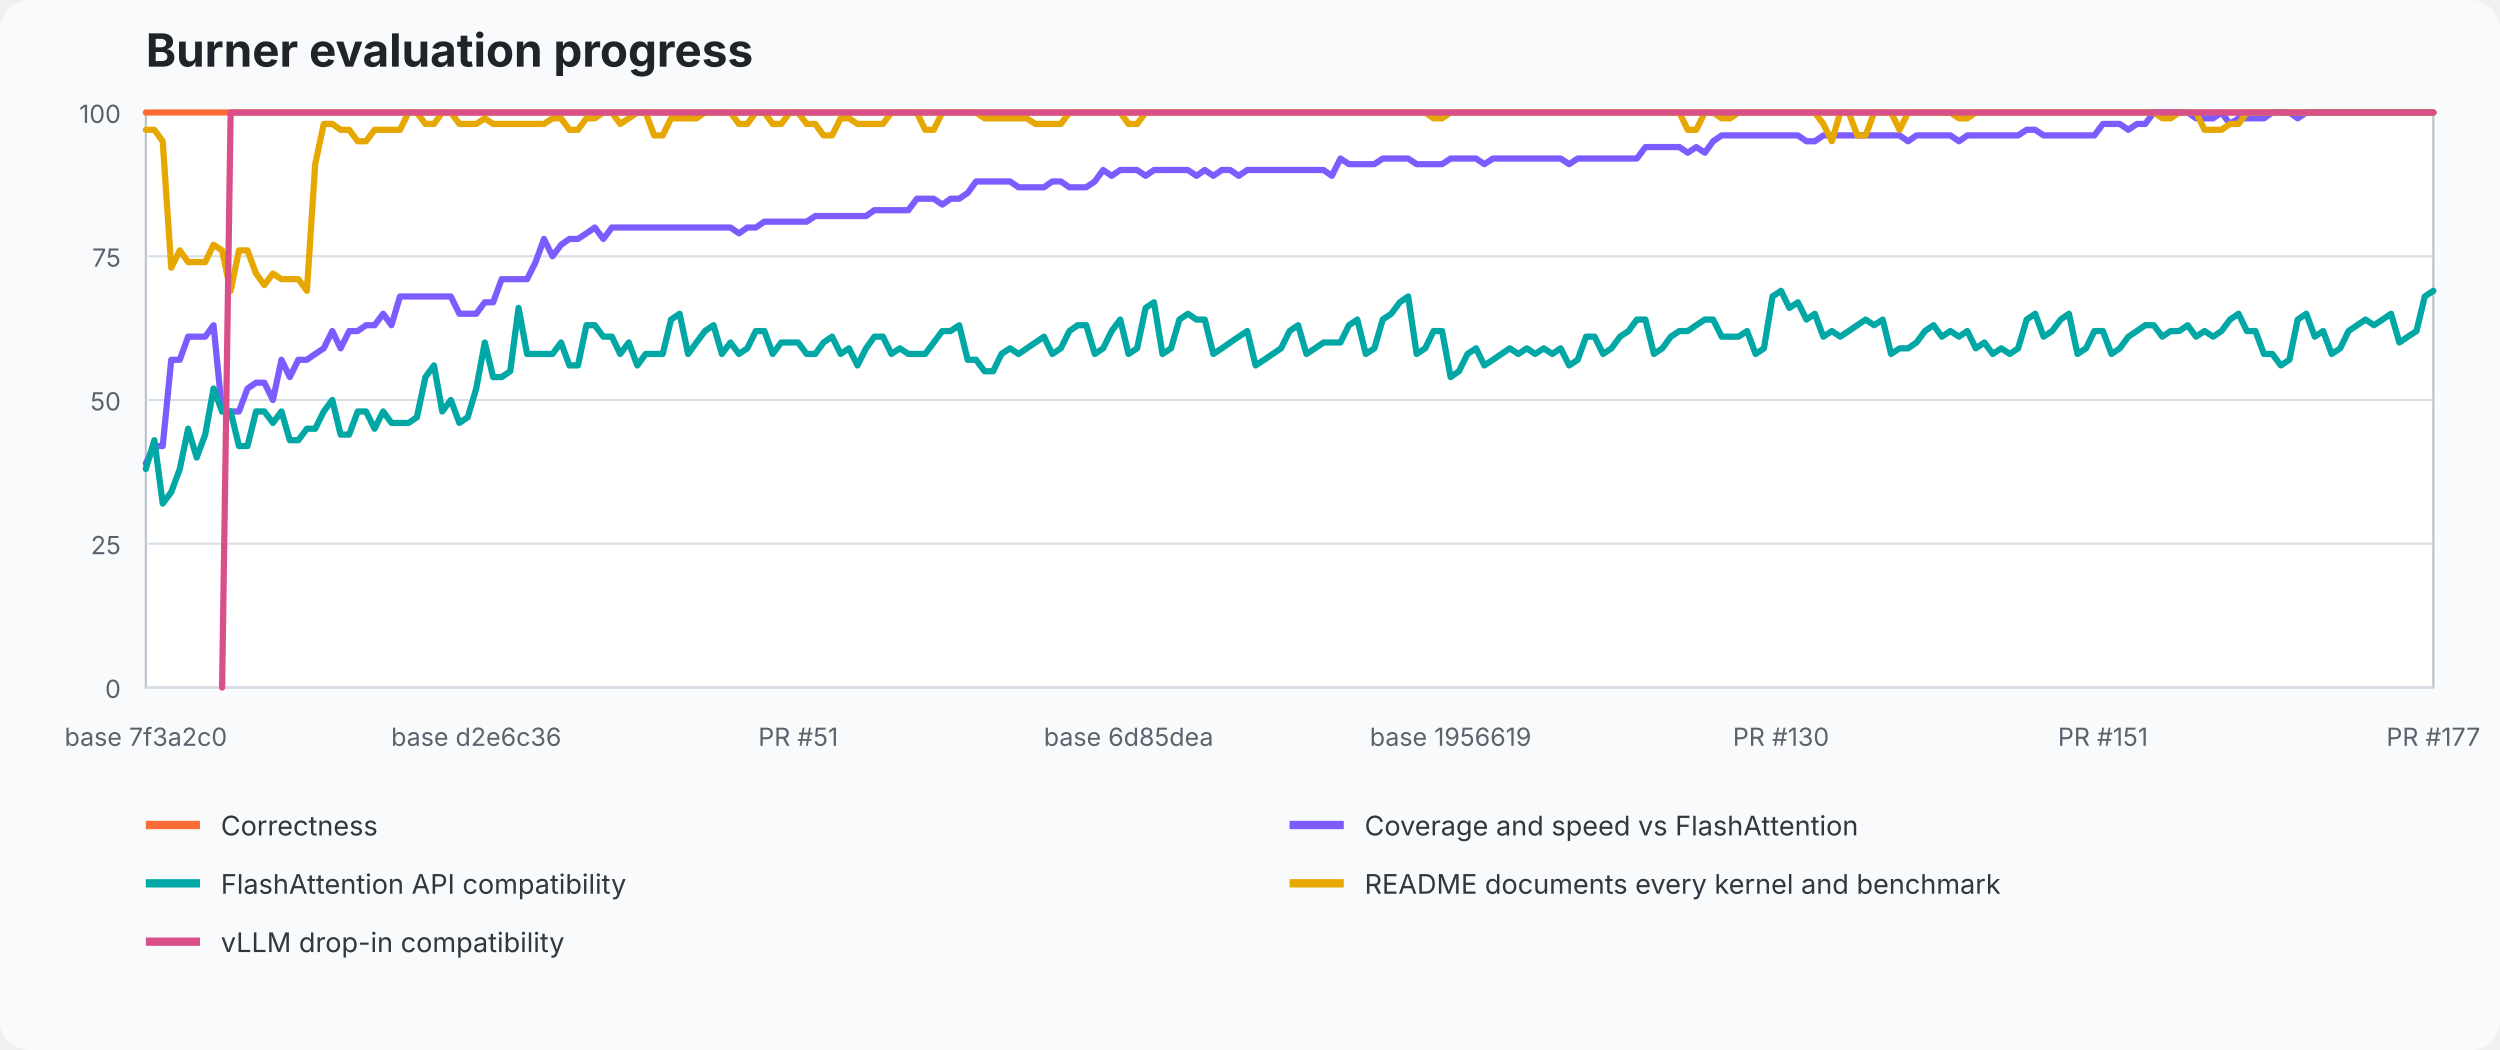
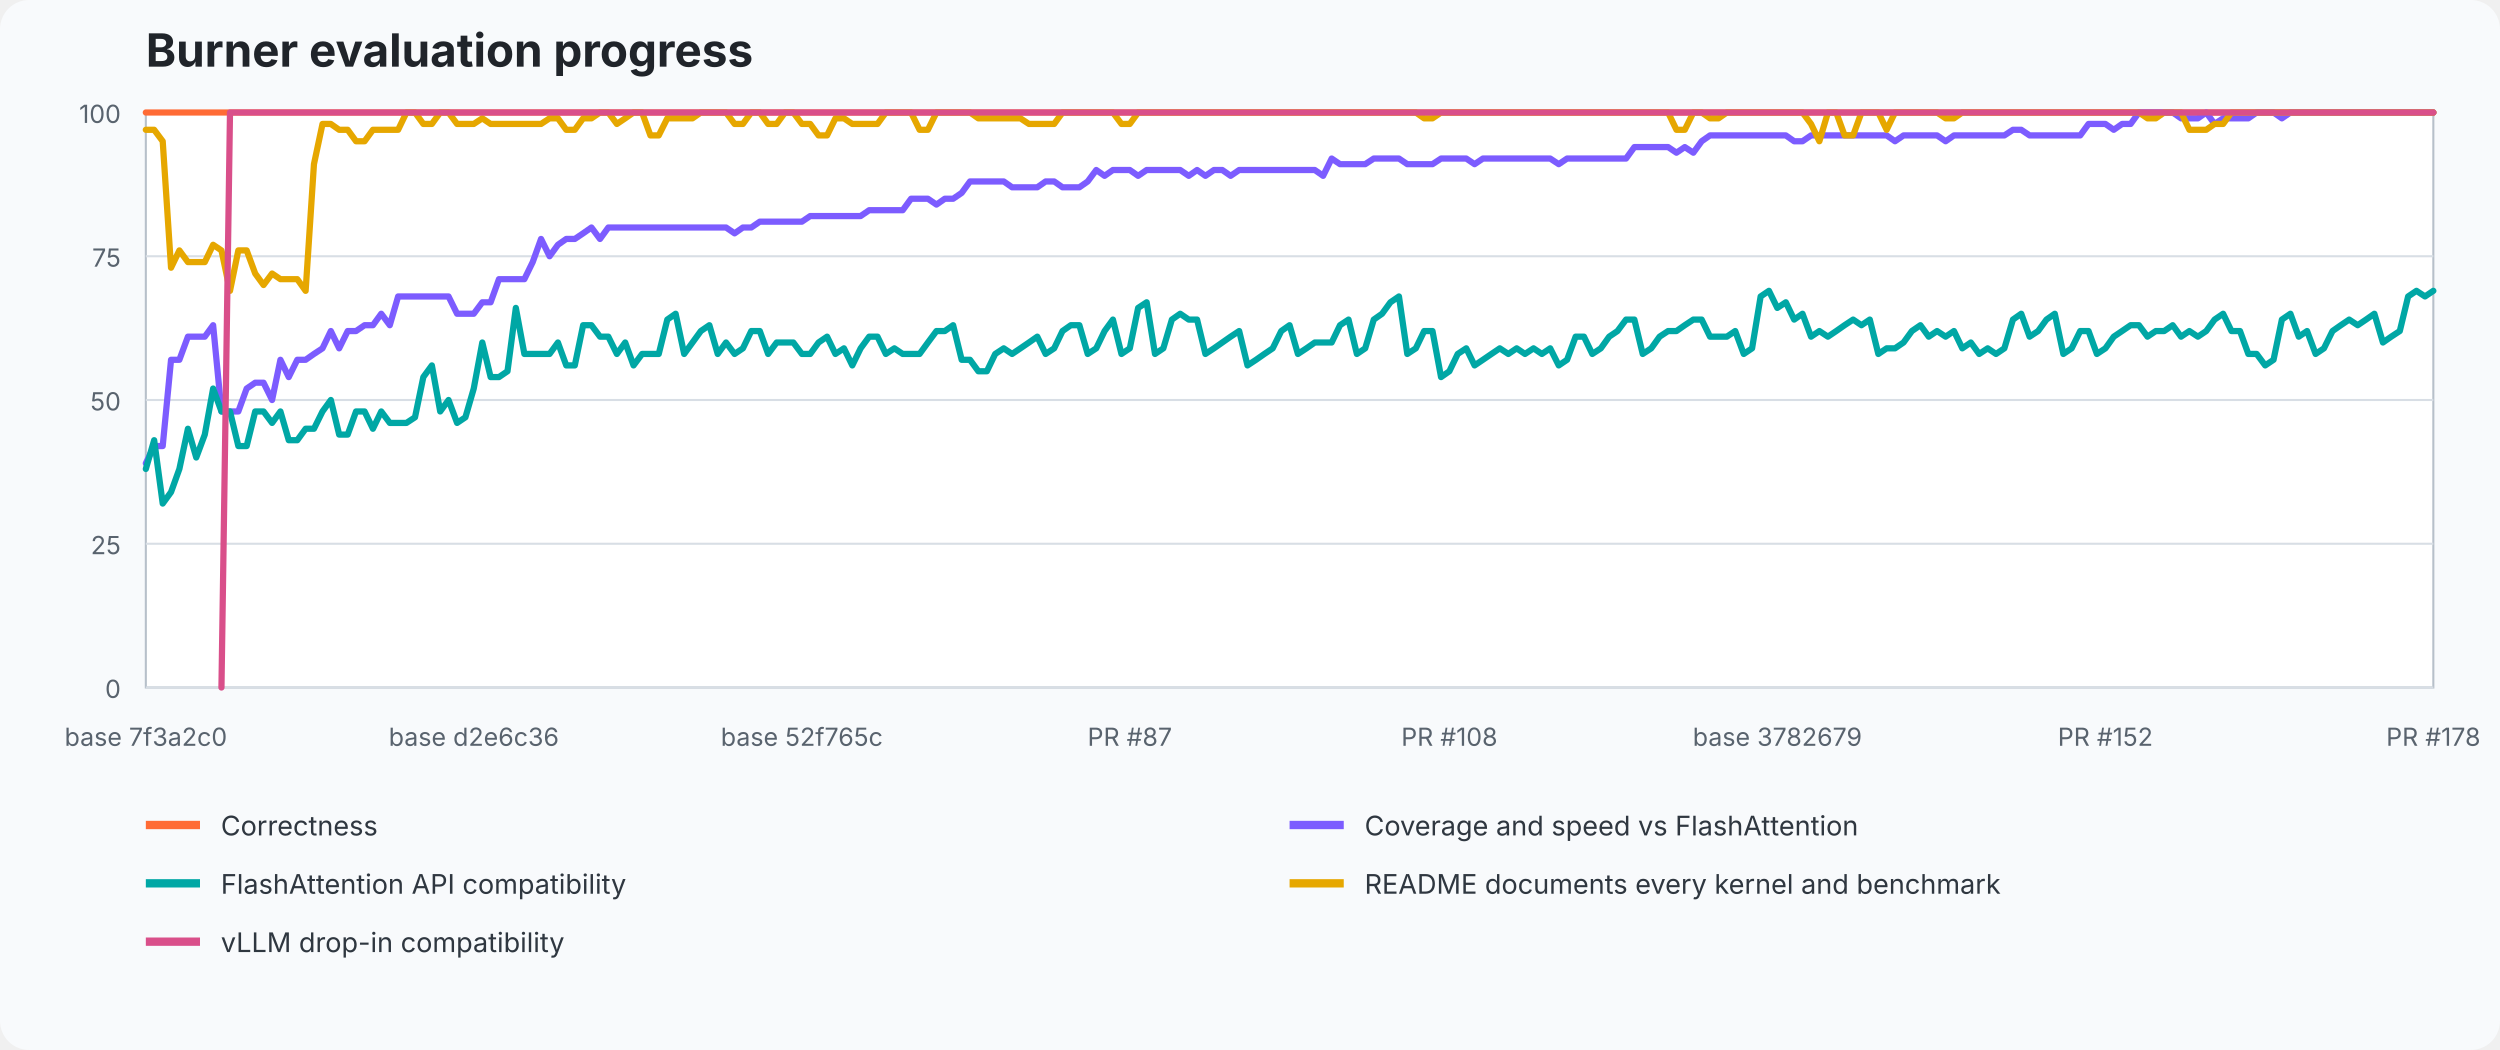
<svg xmlns="http://www.w3.org/2000/svg" width="1200" height="504" viewBox="0 0 1200 504" role="img" aria-labelledby="title desc">
  <style>text{font-family:ui-sans-serif,system-ui,-apple-system,BlinkMacSystemFont,"Segoe UI",sans-serif}.title{font-size:22px;font-weight:700;fill:#20242a}.axis{font-size:12px;fill:#59636e}.legend{font-size:13px;fill:#2f3740}.grid{stroke:#d8dee5;stroke-width:1}.plot{fill:#fff;stroke:#b7c0ca}</style>
  <rect width="100%" height="100%" fill="#f8fafc" rx="14" />
  <text x="70" y="32" class="title">Burner evaluation progress</text>
  <rect x="70" y="54" width="1098" height="276" class="plot" />
  <line x1="70" y1="330" x2="1168" y2="330" class="grid" />
  <text x="58" y="335" text-anchor="end" class="axis">0</text>
  <line x1="70" y1="261" x2="1168" y2="261" class="grid" />
  <text x="58" y="266" text-anchor="end" class="axis">25</text>
  <line x1="70" y1="192" x2="1168" y2="192" class="grid" />
  <text x="58" y="197" text-anchor="end" class="axis">50</text>
  <line x1="70" y1="123" x2="1168" y2="123" class="grid" />
  <text x="58" y="128" text-anchor="end" class="axis">75</text>
  <line x1="70" y1="54" x2="1168" y2="54" class="grid" />
  <text x="58" y="59" text-anchor="end" class="axis">100</text>
-   <polyline points="70.0,54.0 74.1,54.0 78.1,54.0 82.2,54.0 86.3,54.0 90.3,54.0 94.4,54.0 98.5,54.0 102.5,54.0 106.6,54.0 110.7,54.0 114.7,54.0 118.8,54.0 122.9,54.0 126.9,54.0 131.0,54.0 135.1,54.0 139.1,54.0 143.2,54.0 147.3,54.0 151.3,54.0 155.4,54.0 159.5,54.0 163.5,54.0 167.6,54.0 171.7,54.0 175.7,54.0 179.8,54.0 183.9,54.0 187.9,54.0 192.0,54.0 196.1,54.0 200.1,54.0 204.2,54.0 208.3,54.0 212.3,54.0 216.4,54.0 220.5,54.0 224.5,54.0 228.6,54.0 232.7,54.0 236.7,54.0 240.8,54.0 244.9,54.0 248.9,54.0 253.0,54.0 257.1,54.0 261.1,54.0 265.2,54.0 269.3,54.0 273.3,54.0 277.4,54.0 281.5,54.0 285.5,54.0 289.6,54.0 293.7,54.0 297.7,54.0 301.8,54.0 305.9,54.0 309.9,54.0 314.0,54.0 318.1,54.0 322.1,54.0 326.2,54.0 330.3,54.0 334.3,54.0 338.4,54.0 342.5,54.0 346.5,54.0 350.6,54.0 354.7,54.0 358.7,54.0 362.8,54.0 366.9,54.0 370.9,54.0 375.0,54.0 379.1,54.0 383.1,54.0 387.2,54.0 391.3,54.0 395.3,54.0 399.4,54.0 403.5,54.0 407.5,54.0 411.6,54.0 415.7,54.0 419.7,54.0 423.8,54.0 427.9,54.0 431.9,54.0 436.0,54.0 440.1,54.0 444.1,54.0 448.2,54.0 452.3,54.0 456.3,54.0 460.4,54.0 464.5,54.0 468.5,54.0 472.6,54.0 476.7,54.0 480.7,54.0 484.8,54.0 488.9,54.0 492.9,54.0 497.0,54.0 501.1,54.0 505.1,54.0 509.2,54.0 513.3,54.0 517.3,54.0 521.4,54.0 525.5,54.0 529.5,54.0 533.6,54.0 537.7,54.0 541.7,54.0 545.8,54.0 549.9,54.0 553.9,54.0 558.0,54.0 562.1,54.0 566.1,54.0 570.2,54.0 574.3,54.0 578.3,54.0 582.4,54.0 586.5,54.0 590.5,54.0 594.6,54.0 598.7,54.0 602.7,54.0 606.8,54.0 610.9,54.0 614.9,54.0 619.0,54.0 623.1,54.0 627.1,54.0 631.2,54.0 635.3,54.0 639.3,54.0 643.4,54.0 647.5,54.0 651.5,54.0 655.6,54.0 659.7,54.0 663.7,54.0 667.8,54.0 671.9,54.0 675.9,54.0 680.0,54.0 684.1,54.0 688.1,54.0 692.2,54.0 696.3,54.0 700.3,54.0 704.4,54.0 708.5,54.0 712.5,54.0 716.6,54.0 720.7,54.0 724.7,54.0 728.8,54.0 732.9,54.0 736.9,54.0 741.0,54.0 745.1,54.0 749.1,54.0 753.2,54.0 757.3,54.0 761.3,54.0 765.4,54.0 769.5,54.0 773.5,54.0 777.6,54.0 781.7,54.0 785.7,54.0 789.8,54.0 793.9,54.0 797.9,54.0 802.0,54.0 806.1,54.0 810.1,54.0 814.2,54.0 818.3,54.0 822.3,54.0 826.4,54.0 830.5,54.0 834.5,54.0 838.6,54.0 842.7,54.0 846.7,54.0 850.8,54.0 854.9,54.0 858.9,54.0 863.0,54.0 867.1,54.0 871.1,54.0 875.2,54.0 879.3,54.0 883.3,54.0 887.4,54.0 891.5,54.0 895.5,54.0 899.6,54.0 903.7,54.0 907.7,54.0 911.8,54.0 915.9,54.0 919.9,54.0 924.0,54.0 928.1,54.0 932.1,54.0 936.2,54.0 940.3,54.0 944.3,54.0 948.4,54.0 952.5,54.0 956.5,54.0 960.6,54.0 964.7,54.0 968.7,54.0 972.8,54.0 976.9,54.0 980.9,54.0 985.0,54.0 989.1,54.0 993.1,54.0 997.2,54.0 1001.3,54.0 1005.3,54.0 1009.4,54.0 1013.5,54.0 1017.5,54.0 1021.6,54.0 1025.7,54.0 1029.7,54.0 1033.8,54.0 1037.9,54.0 1041.9,54.0 1046.0,54.0 1050.1,54.0 1054.1,54.0 1058.2,54.0 1062.3,54.0 1066.3,54.0 1070.4,54.0 1074.5,54.0 1078.5,54.0 1082.6,54.0 1086.7,54.0 1090.7,54.0 1094.8,54.0 1098.9,54.0 1102.9,54.0 1107.0,54.0 1111.1,54.0 1115.1,54.0 1119.2,54.0 1123.3,54.0 1127.3,54.0 1131.4,54.0 1135.5,54.0 1139.5,54.0 1143.6,54.0 1147.7,54.0 1151.7,54.0 1155.8,54.0 1159.9,54.0 1163.9,54.0 1168.0,54.0" fill="none" stroke="#ff6b35" stroke-width="3" stroke-linejoin="round" stroke-linecap="round" />
-   <polyline points="70.0,222.4 74.1,214.1 78.1,214.1 82.2,172.7 86.3,172.7 90.3,161.6 94.4,161.6 98.5,161.6 102.5,156.1 106.6,197.5 110.7,197.5 114.7,197.5 118.8,186.5 122.9,183.7 126.9,183.7 131.0,192.0 135.1,172.7 139.1,181.0 143.2,172.7 147.3,172.7 151.3,169.9 155.4,167.2 159.5,158.9 163.5,167.2 167.6,158.9 171.7,158.9 175.7,156.1 179.8,156.1 183.9,150.6 187.9,156.1 192.0,142.3 196.1,142.3 200.1,142.3 204.2,142.3 208.3,142.3 212.3,142.3 216.4,142.3 220.5,150.6 224.5,150.6 228.6,150.6 232.7,145.1 236.7,145.1 240.8,134.0 244.9,134.0 248.9,134.0 253.0,134.0 257.1,125.8 261.1,114.7 265.2,123.0 269.3,117.5 273.3,114.7 277.4,114.7 281.5,112.0 285.5,109.2 289.6,114.7 293.7,109.2 297.7,109.2 301.8,109.2 305.9,109.2 309.9,109.2 314.0,109.2 318.1,109.2 322.1,109.2 326.2,109.2 330.3,109.2 334.3,109.2 338.4,109.2 342.5,109.2 346.5,109.2 350.6,109.2 354.7,112.0 358.7,109.2 362.8,109.2 366.9,106.4 370.9,106.4 375.0,106.4 379.1,106.4 383.1,106.4 387.2,106.4 391.3,103.7 395.3,103.7 399.4,103.7 403.5,103.7 407.5,103.7 411.6,103.7 415.7,103.7 419.7,100.9 423.8,100.9 427.9,100.9 431.9,100.9 436.0,100.9 440.1,95.4 444.1,95.4 448.2,95.4 452.3,98.2 456.3,95.4 460.4,95.4 464.5,92.6 468.5,87.1 472.6,87.1 476.7,87.1 480.7,87.1 484.8,87.1 488.9,89.9 492.9,89.9 497.0,89.9 501.1,89.9 505.1,87.1 509.2,87.1 513.3,89.9 517.3,89.9 521.4,89.9 525.5,87.1 529.5,81.6 533.6,84.4 537.7,81.6 541.7,81.6 545.8,81.6 549.9,84.4 553.9,81.6 558.0,81.6 562.1,81.6 566.1,81.6 570.2,81.6 574.3,84.4 578.3,81.6 582.4,84.4 586.5,81.6 590.5,81.6 594.6,84.4 598.7,81.6 602.7,81.6 606.8,81.6 610.9,81.6 614.9,81.6 619.0,81.6 623.1,81.6 627.1,81.6 631.2,81.6 635.3,81.6 639.3,84.4 643.4,76.1 647.5,78.8 651.5,78.8 655.6,78.8 659.7,78.8 663.7,76.1 667.8,76.1 671.9,76.1 675.9,76.1 680.0,78.8 684.1,78.8 688.1,78.8 692.2,78.8 696.3,76.1 700.3,76.1 704.4,76.1 708.5,76.1 712.5,78.8 716.6,76.1 720.7,76.1 724.7,76.1 728.8,76.1 732.9,76.1 736.9,76.1 741.0,76.1 745.1,76.1 749.1,76.1 753.2,78.8 757.3,76.1 761.3,76.1 765.4,76.1 769.5,76.1 773.5,76.1 777.6,76.1 781.7,76.1 785.7,76.1 789.8,70.6 793.9,70.6 797.9,70.6 802.0,70.6 806.1,70.6 810.1,73.3 814.2,70.6 818.3,73.3 822.3,67.8 826.4,65.0 830.5,65.0 834.5,65.0 838.6,65.0 842.7,65.0 846.7,65.0 850.8,65.0 854.9,65.0 858.9,65.0 863.0,65.0 867.1,67.8 871.1,67.8 875.2,65.0 879.3,65.0 883.3,65.0 887.4,65.0 891.5,65.0 895.5,65.0 899.6,65.0 903.7,65.0 907.7,65.0 911.8,65.0 915.9,67.8 919.9,65.0 924.0,65.0 928.1,65.0 932.1,65.0 936.2,65.0 940.3,67.8 944.3,65.0 948.4,65.0 952.5,65.0 956.5,65.0 960.6,65.0 964.7,65.0 968.7,65.0 972.8,62.3 976.9,62.3 980.9,65.0 985.0,65.0 989.1,65.0 993.1,65.0 997.2,65.0 1001.3,65.0 1005.3,65.0 1009.4,59.5 1013.5,59.5 1017.5,59.5 1021.6,62.3 1025.7,59.5 1029.7,59.5 1033.8,54.0 1037.9,54.0 1041.9,54.0 1046.0,54.0 1050.1,54.0 1054.1,56.8 1058.2,56.8 1062.3,56.8 1066.3,54.0 1070.4,59.5 1074.5,56.8 1078.5,56.8 1082.6,56.8 1086.7,56.8 1090.7,54.0 1094.8,54.0 1098.9,54.0 1102.9,56.8 1107.0,54.0 1111.1,54.0 1115.1,54.0 1119.2,54.0 1123.3,54.0 1127.3,54.0 1131.4,54.0 1135.5,54.0 1139.5,54.0 1143.6,54.0 1147.7,54.0 1151.7,54.0 1155.8,54.0 1159.9,54.0 1163.9,54.0 1168.0,54.0" fill="none" stroke="#7c5cff" stroke-width="3" stroke-linejoin="round" stroke-linecap="round" />
-   <polyline points="70.0,225.1 74.1,211.3 78.1,241.7 82.2,236.2 86.3,225.1 90.3,205.8 94.4,219.6 98.5,208.6 102.5,186.5 106.6,197.5 110.7,197.5 114.7,214.1 118.8,214.1 122.9,197.5 126.9,197.5 131.0,203.0 135.1,197.5 139.1,211.3 143.2,211.3 147.3,205.8 151.3,205.8 155.4,197.5 159.5,192.0 163.5,208.6 167.6,208.6 171.7,197.5 175.7,197.5 179.8,205.8 183.9,197.5 187.9,203.0 192.0,203.0 196.1,203.0 200.1,200.3 204.2,181.0 208.3,175.4 212.3,197.5 216.4,192.0 220.5,203.0 224.5,200.3 228.6,186.5 232.7,164.4 236.7,181.0 240.8,181.0 244.9,178.2 248.9,147.8 253.0,169.9 257.1,169.9 261.1,169.9 265.2,169.9 269.3,164.4 273.3,175.4 277.4,175.4 281.5,156.1 285.5,156.1 289.6,161.6 293.7,161.6 297.7,169.9 301.8,164.4 305.9,175.4 309.9,169.9 314.0,169.9 318.1,169.9 322.1,153.4 326.2,150.6 330.3,169.9 334.3,164.4 338.4,158.9 342.5,156.1 346.5,169.9 350.6,164.4 354.7,169.9 358.7,167.2 362.8,158.9 366.9,158.9 370.9,169.9 375.0,164.4 379.1,164.4 383.1,164.4 387.2,169.9 391.3,169.9 395.3,164.4 399.4,161.6 403.5,169.9 407.5,167.2 411.6,175.4 415.7,167.2 419.7,161.6 423.8,161.6 427.9,169.9 431.9,167.2 436.0,169.9 440.1,169.9 444.1,169.9 448.2,164.4 452.3,158.9 456.3,158.9 460.4,156.1 464.5,172.7 468.5,172.7 472.6,178.2 476.7,178.2 480.7,169.9 484.8,167.2 488.9,169.9 492.9,167.2 497.0,164.4 501.1,161.6 505.1,169.9 509.2,167.2 513.3,158.9 517.3,156.1 521.4,156.1 525.5,169.9 529.5,167.2 533.6,158.9 537.7,153.4 541.7,169.9 545.8,167.2 549.9,147.8 553.9,145.1 558.0,169.9 562.1,167.2 566.1,153.4 570.2,150.6 574.3,153.4 578.3,153.4 582.4,169.9 586.5,167.2 590.5,164.4 594.6,161.6 598.7,158.9 602.7,175.4 606.8,172.7 610.9,169.9 614.9,167.2 619.0,158.9 623.1,156.1 627.1,169.9 631.2,167.2 635.3,164.4 639.3,164.4 643.4,164.4 647.5,156.1 651.5,153.4 655.6,169.9 659.7,167.2 663.7,153.4 667.8,150.6 671.9,145.1 675.9,142.3 680.0,169.9 684.1,167.2 688.1,158.9 692.2,158.9 696.3,181.0 700.3,178.2 704.4,169.9 708.5,167.2 712.5,175.4 716.6,172.7 720.7,169.9 724.7,167.2 728.8,169.9 732.9,167.2 736.9,169.9 741.0,167.2 745.1,169.9 749.1,167.2 753.2,175.4 757.3,172.7 761.3,161.6 765.4,161.6 769.5,169.9 773.5,167.2 777.6,161.6 781.7,158.9 785.7,153.4 789.8,153.4 793.9,169.9 797.9,167.2 802.0,161.6 806.1,158.9 810.1,158.9 814.2,156.1 818.3,153.4 822.3,153.4 826.4,161.6 830.5,161.6 834.5,161.6 838.6,158.9 842.7,169.9 846.7,167.2 850.8,142.3 854.9,139.6 858.9,147.8 863.0,145.1 867.1,153.4 871.1,150.6 875.2,161.6 879.3,158.9 883.3,161.6 887.4,158.9 891.5,156.1 895.5,153.4 899.6,156.1 903.7,153.4 907.7,169.9 911.8,167.2 915.9,167.2 919.9,164.4 924.0,158.9 928.1,156.1 932.1,161.6 936.2,158.9 940.3,161.6 944.3,158.9 948.4,167.2 952.5,164.4 956.5,169.9 960.6,167.2 964.7,169.9 968.7,167.2 972.8,153.4 976.9,150.6 980.9,161.6 985.0,158.9 989.1,153.4 993.1,150.6 997.2,169.9 1001.3,167.2 1005.3,158.9 1009.4,158.9 1013.5,169.9 1017.5,167.2 1021.6,161.6 1025.7,158.9 1029.7,156.1 1033.8,156.1 1037.9,161.6 1041.9,158.9 1046.0,158.9 1050.1,156.1 1054.1,161.6 1058.2,158.9 1062.3,161.6 1066.3,158.9 1070.4,153.4 1074.5,150.6 1078.5,158.9 1082.6,158.9 1086.7,169.9 1090.7,169.9 1094.8,175.4 1098.9,172.7 1102.9,153.4 1107.0,150.6 1111.1,161.6 1115.1,158.9 1119.2,169.9 1123.3,167.2 1127.3,158.9 1131.4,156.1 1135.5,153.4 1139.5,156.1 1143.6,153.4 1147.7,150.6 1151.7,164.4 1155.8,161.6 1159.9,158.9 1163.9,142.3 1168.0,139.6" fill="none" stroke="#00a7a5" stroke-width="3" stroke-linejoin="round" stroke-linecap="round" />
-   <polyline points="70.0,62.3 74.1,62.3 78.1,67.8 82.2,128.5 86.3,120.2 90.3,125.8 94.4,125.8 98.5,125.8 102.5,117.5 106.6,120.2 110.7,139.6 114.7,120.2 118.8,120.2 122.9,131.3 126.9,136.8 131.0,131.3 135.1,134.0 139.1,134.0 143.2,134.0 147.3,139.6 151.3,78.8 155.4,59.5 159.5,59.5 163.5,62.3 167.6,62.3 171.7,67.8 175.7,67.8 179.8,62.3 183.9,62.3 187.9,62.3 192.0,62.3 196.1,54.0 200.1,54.0 204.2,59.5 208.3,59.5 212.3,54.0 216.4,54.0 220.5,59.5 224.5,59.5 228.6,59.5 232.7,56.8 236.7,59.5 240.8,59.5 244.9,59.5 248.9,59.5 253.0,59.5 257.1,59.5 261.1,59.5 265.2,56.8 269.3,56.8 273.3,62.3 277.4,62.3 281.5,56.8 285.5,56.8 289.6,54.0 293.7,54.0 297.7,59.5 301.8,56.8 305.9,54.0 309.9,54.0 314.0,65.0 318.1,65.0 322.1,56.8 326.2,56.8 330.3,56.8 334.3,56.8 338.4,54.0 342.5,54.0 346.5,54.0 350.6,54.0 354.7,59.5 358.7,59.5 362.8,54.0 366.9,54.0 370.9,59.5 375.0,59.5 379.1,54.0 383.1,54.0 387.2,59.5 391.3,59.5 395.3,65.0 399.4,65.0 403.5,56.8 407.5,56.8 411.6,59.5 415.7,59.5 419.7,59.5 423.8,59.5 427.9,54.0 431.9,54.0 436.0,54.0 440.1,54.0 444.1,62.3 448.2,62.3 452.3,54.0 456.3,54.0 460.4,54.0 464.5,54.0 468.5,54.0 472.6,56.8 476.7,56.8 480.7,56.8 484.8,56.8 488.9,56.8 492.9,56.8 497.0,59.5 501.1,59.5 505.1,59.5 509.2,59.5 513.3,54.0 517.3,54.0 521.4,54.0 525.5,54.0 529.5,54.0 533.6,54.0 537.7,54.0 541.7,59.5 545.8,59.5 549.9,54.0 553.9,54.0 558.0,54.0 562.1,54.0 566.1,54.0 570.2,54.0 574.3,54.0 578.3,54.0 582.4,54.0 586.5,54.0 590.5,54.0 594.6,54.0 598.7,54.0 602.7,54.0 606.8,54.0 610.9,54.0 614.9,54.0 619.0,54.0 623.1,54.0 627.1,54.0 631.2,54.0 635.3,54.0 639.3,54.0 643.4,54.0 647.5,54.0 651.5,54.0 655.6,54.0 659.7,54.0 663.7,54.0 667.8,54.0 671.9,54.0 675.9,54.0 680.0,54.0 684.1,54.0 688.1,56.8 692.2,56.8 696.3,54.0 700.3,54.0 704.4,54.0 708.5,54.0 712.5,54.0 716.6,54.0 720.7,54.0 724.7,54.0 728.8,54.0 732.9,54.0 736.9,54.0 741.0,54.0 745.1,54.0 749.1,54.0 753.2,54.0 757.3,54.0 761.3,54.0 765.4,54.0 769.5,54.0 773.5,54.0 777.6,54.0 781.7,54.0 785.7,54.0 789.8,54.0 793.9,54.0 797.9,54.0 802.0,54.0 806.1,54.0 810.1,62.3 814.2,62.3 818.3,54.0 822.3,54.0 826.4,56.8 830.5,56.8 834.5,54.0 838.6,54.0 842.7,54.0 846.7,54.0 850.8,54.0 854.9,54.0 858.9,54.0 863.0,54.0 867.1,54.0 871.1,54.0 875.2,59.5 879.3,67.8 883.3,54.0 887.4,54.0 891.5,65.0 895.5,65.0 899.6,54.0 903.7,54.0 907.7,54.0 911.8,62.3 915.9,54.0 919.9,54.0 924.0,54.0 928.1,54.0 932.1,54.0 936.2,54.0 940.3,56.8 944.3,56.8 948.4,54.0 952.5,54.0 956.5,54.0 960.6,54.0 964.7,54.0 968.7,54.0 972.8,54.0 976.9,54.0 980.9,54.0 985.0,54.0 989.1,54.0 993.1,54.0 997.2,54.0 1001.3,54.0 1005.3,54.0 1009.4,54.0 1013.5,54.0 1017.5,54.0 1021.6,54.0 1025.7,54.0 1029.7,54.0 1033.8,54.0 1037.9,56.8 1041.9,56.8 1046.0,54.0 1050.1,54.0 1054.1,54.0 1058.2,62.3 1062.3,62.3 1066.3,62.3 1070.4,59.5 1074.5,59.5 1078.5,54.0 1082.6,54.0 1086.7,54.0 1090.7,54.0 1094.8,54.0 1098.9,54.0 1102.9,54.0 1107.0,54.0 1111.1,54.0 1115.1,54.0 1119.2,54.0 1123.3,54.0 1127.3,54.0 1131.4,54.0 1135.5,54.0 1139.5,54.0 1143.6,54.0 1147.7,54.0 1151.7,54.0 1155.8,54.0 1159.9,54.0 1163.9,54.0 1168.0,54.0" fill="none" stroke="#e6a700" stroke-width="3" stroke-linejoin="round" stroke-linecap="round" />
-   <polyline points="106.6,330.0 110.7,54.0 114.7,54.0 118.8,54.0 122.9,54.0 126.9,54.0 131.0,54.0 135.1,54.0 139.1,54.0 143.2,54.0 147.3,54.0 151.3,54.0 155.4,54.0 159.5,54.0 163.5,54.0 167.6,54.0 171.7,54.0 175.7,54.0 179.8,54.0 183.9,54.0 187.9,54.0 192.0,54.0 196.1,54.0 200.1,54.0 204.2,54.0 208.3,54.0 212.3,54.0 216.4,54.0 220.5,54.0 224.5,54.0 228.6,54.0 232.7,54.0 236.7,54.0 240.8,54.0 244.9,54.0 248.9,54.0 253.0,54.0 257.1,54.0 261.1,54.0 265.2,54.0 269.3,54.0 273.3,54.0 277.4,54.0 281.5,54.0 285.5,54.0 289.6,54.0 293.7,54.0 297.7,54.0 301.8,54.0 305.9,54.0 309.9,54.0 314.0,54.0 318.1,54.0 322.1,54.0 326.2,54.0 330.3,54.0 334.3,54.0 338.4,54.0 342.5,54.0 346.5,54.0 350.6,54.0 354.7,54.0 358.7,54.0 362.8,54.0 366.9,54.0 370.9,54.0 375.0,54.0 379.1,54.0 383.1,54.0 387.2,54.0 391.3,54.0 395.3,54.0 399.4,54.0 403.5,54.0 407.5,54.0 411.6,54.0 415.7,54.0 419.7,54.0 423.8,54.0 427.9,54.0 431.9,54.0 436.0,54.0 440.1,54.0 444.1,54.0 448.2,54.0 452.3,54.0 456.3,54.0 460.4,54.0 464.5,54.0 468.5,54.0 472.6,54.0 476.7,54.0 480.7,54.0 484.8,54.0 488.9,54.0 492.9,54.0 497.0,54.0 501.1,54.0 505.1,54.0 509.2,54.0 513.3,54.0 517.3,54.0 521.4,54.0 525.5,54.0 529.5,54.0 533.6,54.0 537.7,54.0 541.7,54.0 545.8,54.0 549.9,54.0 553.9,54.0 558.0,54.0 562.1,54.0 566.1,54.0 570.2,54.0 574.3,54.0 578.3,54.0 582.4,54.0 586.5,54.0 590.5,54.0 594.6,54.0 598.7,54.0 602.7,54.0 606.8,54.0 610.9,54.0 614.9,54.0 619.0,54.0 623.1,54.0 627.1,54.0 631.2,54.0 635.3,54.0 639.3,54.0 643.4,54.0 647.5,54.0 651.5,54.0 655.6,54.0 659.7,54.0 663.7,54.0 667.8,54.0 671.9,54.0 675.9,54.0 680.0,54.0 684.1,54.0 688.1,54.0 692.2,54.0 696.3,54.0 700.3,54.0 704.4,54.0 708.5,54.0 712.5,54.0 716.6,54.0 720.7,54.0 724.7,54.0 728.8,54.0 732.9,54.0 736.9,54.0 741.0,54.0 745.1,54.0 749.1,54.0 753.2,54.0 757.3,54.0 761.3,54.0 765.4,54.0 769.5,54.0 773.5,54.0 777.6,54.0 781.7,54.0 785.7,54.0 789.8,54.0 793.9,54.0 797.9,54.0 802.0,54.0 806.1,54.0 810.1,54.0 814.2,54.0 818.3,54.0 822.3,54.0 826.4,54.0 830.5,54.0 834.5,54.0 838.6,54.0 842.7,54.0 846.7,54.0 850.8,54.0 854.9,54.0 858.9,54.0 863.0,54.0 867.1,54.0 871.1,54.0 875.2,54.0 879.3,54.0 883.3,54.0 887.4,54.0 891.5,54.0 895.5,54.0 899.6,54.0 903.7,54.0 907.7,54.0 911.8,54.0 915.9,54.0 919.9,54.0 924.0,54.0 928.1,54.0 932.1,54.0 936.2,54.0 940.3,54.0 944.3,54.0 948.4,54.0 952.5,54.0 956.5,54.0 960.6,54.0 964.7,54.0 968.7,54.0 972.8,54.0 976.9,54.0 980.9,54.0 985.0,54.0 989.1,54.0 993.1,54.0 997.2,54.0 1001.3,54.0 1005.3,54.0 1009.4,54.0 1013.5,54.0 1017.5,54.0 1021.6,54.0 1025.7,54.0 1029.7,54.0 1033.8,54.0 1037.9,54.0 1041.9,54.0 1046.0,54.0 1050.1,54.0 1054.1,54.0 1058.2,54.0 1062.3,54.0 1066.3,54.0 1070.4,54.0 1074.5,54.0 1078.5,54.0 1082.6,54.0 1086.7,54.0 1090.7,54.0 1094.8,54.0 1098.9,54.0 1102.9,54.0 1107.0,54.0 1111.1,54.0 1115.1,54.0 1119.2,54.0 1123.3,54.0 1127.3,54.0 1131.4,54.0 1135.5,54.0 1139.5,54.0 1143.6,54.0 1147.7,54.0 1151.7,54.0 1155.8,54.0 1159.9,54.0 1163.9,54.0 1168.0,54.0" fill="none" stroke="#d94f8a" stroke-width="3" stroke-linejoin="round" stroke-linecap="round" />
+   <polyline points="70.0,54.0 74.0,54.0 78.1,54.0 82.1,54.0 86.1,54.0 90.2,54.0 94.2,54.0 98.3,54.0 102.3,54.0 106.3,54.0 110.4,54.0 114.4,54.0 118.4,54.0 122.5,54.0 126.5,54.0 130.6,54.0 134.6,54.0 138.6,54.0 142.7,54.0 146.7,54.0 150.7,54.0 154.8,54.0 158.8,54.0 162.8,54.0 166.9,54.0 170.9,54.0 175.0,54.0 179.0,54.0 183.0,54.0 187.1,54.0 191.1,54.0 195.1,54.0 199.2,54.0 203.2,54.0 207.3,54.0 211.3,54.0 215.3,54.0 219.4,54.0 223.4,54.0 227.4,54.0 231.5,54.0 235.5,54.0 239.5,54.0 243.6,54.0 247.6,54.0 251.7,54.0 255.7,54.0 259.7,54.0 263.8,54.0 267.8,54.0 271.8,54.0 275.9,54.0 279.9,54.0 283.9,54.0 288.0,54.0 292.0,54.0 296.1,54.0 300.1,54.0 304.1,54.0 308.2,54.0 312.2,54.0 316.2,54.0 320.3,54.0 324.3,54.0 328.4,54.0 332.4,54.0 336.4,54.0 340.5,54.0 344.5,54.0 348.5,54.0 352.6,54.0 356.6,54.0 360.6,54.0 364.7,54.0 368.7,54.0 372.8,54.0 376.8,54.0 380.8,54.0 384.9,54.0 388.9,54.0 392.9,54.0 397.0,54.0 401.0,54.0 405.1,54.0 409.1,54.0 413.1,54.0 417.2,54.0 421.2,54.0 425.2,54.0 429.3,54.0 433.3,54.0 437.3,54.0 441.4,54.0 445.4,54.0 449.5,54.0 453.5,54.0 457.5,54.0 461.6,54.0 465.6,54.0 469.6,54.0 473.7,54.0 477.7,54.0 481.8,54.0 485.8,54.0 489.8,54.0 493.9,54.0 497.9,54.0 501.9,54.0 506.0,54.0 510.0,54.0 514.0,54.0 518.1,54.0 522.1,54.0 526.2,54.0 530.2,54.0 534.2,54.0 538.3,54.0 542.3,54.0 546.3,54.0 550.4,54.0 554.4,54.0 558.4,54.0 562.5,54.0 566.5,54.0 570.6,54.0 574.6,54.0 578.6,54.0 582.7,54.0 586.7,54.0 590.7,54.0 594.8,54.0 598.8,54.0 602.9,54.0 606.9,54.0 610.9,54.0 615.0,54.0 619.0,54.0 623.0,54.0 627.1,54.0 631.1,54.0 635.1,54.0 639.2,54.0 643.2,54.0 647.3,54.0 651.3,54.0 655.3,54.0 659.4,54.0 663.4,54.0 667.4,54.0 671.5,54.0 675.5,54.0 679.6,54.0 683.6,54.0 687.6,54.0 691.7,54.0 695.7,54.0 699.7,54.0 703.8,54.0 707.8,54.0 711.8,54.0 715.9,54.0 719.9,54.0 724.0,54.0 728.0,54.0 732.0,54.0 736.1,54.0 740.1,54.0 744.1,54.0 748.2,54.0 752.2,54.0 756.3,54.0 760.3,54.0 764.3,54.0 768.4,54.0 772.4,54.0 776.4,54.0 780.5,54.0 784.5,54.0 788.5,54.0 792.6,54.0 796.6,54.0 800.7,54.0 804.7,54.0 808.7,54.0 812.8,54.0 816.8,54.0 820.8,54.0 824.9,54.0 828.9,54.0 832.9,54.0 837.0,54.0 841.0,54.0 845.1,54.0 849.1,54.0 853.1,54.0 857.2,54.0 861.2,54.0 865.2,54.0 869.3,54.0 873.3,54.0 877.4,54.0 881.4,54.0 885.4,54.0 889.5,54.0 893.5,54.0 897.5,54.0 901.6,54.0 905.6,54.0 909.6,54.0 913.7,54.0 917.7,54.0 921.8,54.0 925.8,54.0 929.8,54.0 933.9,54.0 937.9,54.0 941.9,54.0 946.0,54.0 950.0,54.0 954.1,54.0 958.1,54.0 962.1,54.0 966.2,54.0 970.2,54.0 974.2,54.0 978.3,54.0 982.3,54.0 986.3,54.0 990.4,54.0 994.4,54.0 998.5,54.0 1002.5,54.0 1006.5,54.0 1010.6,54.0 1014.6,54.0 1018.6,54.0 1022.7,54.0 1026.7,54.0 1030.8,54.0 1034.8,54.0 1038.8,54.0 1042.9,54.0 1046.9,54.0 1050.9,54.0 1055.0,54.0 1059.0,54.0 1063.0,54.0 1067.1,54.0 1071.1,54.0 1075.2,54.0 1079.2,54.0 1083.2,54.0 1087.3,54.0 1091.3,54.0 1095.3,54.0 1099.4,54.0 1103.4,54.0 1107.4,54.0 1111.5,54.0 1115.5,54.0 1119.6,54.0 1123.6,54.0 1127.6,54.0 1131.7,54.0 1135.7,54.0 1139.7,54.0 1143.8,54.0 1147.8,54.0 1151.9,54.0 1155.9,54.0 1159.9,54.0 1164.0,54.0 1168.0,54.0" fill="none" stroke="#ff6b35" stroke-width="3" stroke-linejoin="round" stroke-linecap="round" />
+   <polyline points="70.0,222.4 74.0,214.1 78.1,214.1 82.1,172.7 86.1,172.7 90.2,161.6 94.2,161.6 98.3,161.6 102.3,156.1 106.3,197.5 110.4,197.5 114.4,197.5 118.4,186.5 122.5,183.7 126.5,183.7 130.6,192.0 134.6,172.7 138.6,181.0 142.7,172.7 146.7,172.7 150.7,169.9 154.8,167.2 158.8,158.9 162.8,167.2 166.9,158.9 170.9,158.9 175.0,156.1 179.0,156.1 183.0,150.6 187.1,156.1 191.1,142.3 195.1,142.3 199.2,142.3 203.2,142.3 207.3,142.3 211.3,142.3 215.3,142.3 219.4,150.6 223.4,150.6 227.4,150.6 231.5,145.1 235.5,145.1 239.5,134.0 243.6,134.0 247.6,134.0 251.7,134.0 255.7,125.8 259.7,114.7 263.8,123.0 267.8,117.5 271.8,114.7 275.9,114.7 279.9,112.0 283.9,109.2 288.0,114.7 292.0,109.2 296.1,109.2 300.1,109.2 304.1,109.2 308.2,109.2 312.2,109.2 316.2,109.2 320.3,109.2 324.3,109.2 328.4,109.2 332.4,109.2 336.4,109.2 340.5,109.2 344.5,109.2 348.5,109.2 352.6,112.0 356.6,109.2 360.6,109.2 364.7,106.4 368.7,106.4 372.8,106.4 376.8,106.4 380.8,106.4 384.9,106.4 388.9,103.7 392.9,103.7 397.0,103.7 401.0,103.7 405.1,103.7 409.1,103.7 413.1,103.7 417.2,100.9 421.2,100.9 425.2,100.9 429.3,100.9 433.3,100.9 437.3,95.4 441.4,95.4 445.4,95.4 449.5,98.2 453.5,95.4 457.5,95.4 461.6,92.6 465.6,87.1 469.6,87.1 473.7,87.1 477.7,87.1 481.8,87.1 485.8,89.9 489.8,89.9 493.9,89.9 497.9,89.9 501.9,87.1 506.0,87.1 510.0,89.9 514.0,89.9 518.1,89.9 522.1,87.1 526.2,81.6 530.2,84.4 534.2,81.6 538.3,81.6 542.3,81.6 546.3,84.4 550.4,81.6 554.4,81.6 558.4,81.6 562.5,81.6 566.5,81.6 570.6,84.4 574.6,81.6 578.6,84.4 582.7,81.6 586.7,81.6 590.7,84.4 594.8,81.6 598.8,81.6 602.9,81.6 606.9,81.6 610.9,81.6 615.0,81.6 619.0,81.6 623.0,81.6 627.1,81.6 631.1,81.6 635.1,84.4 639.2,76.1 643.2,78.8 647.3,78.8 651.3,78.8 655.3,78.8 659.4,76.1 663.4,76.1 667.4,76.1 671.5,76.1 675.5,78.8 679.6,78.8 683.6,78.8 687.6,78.8 691.7,76.1 695.7,76.1 699.7,76.1 703.8,76.1 707.8,78.8 711.8,76.1 715.9,76.1 719.9,76.1 724.0,76.1 728.0,76.1 732.0,76.1 736.1,76.1 740.1,76.1 744.1,76.1 748.2,78.8 752.2,76.1 756.3,76.1 760.3,76.1 764.3,76.1 768.4,76.1 772.4,76.1 776.4,76.1 780.5,76.1 784.5,70.6 788.5,70.6 792.6,70.6 796.6,70.6 800.7,70.6 804.7,73.3 808.7,70.6 812.8,73.3 816.8,67.8 820.8,65.0 824.9,65.0 828.9,65.0 832.9,65.0 837.0,65.0 841.0,65.0 845.1,65.0 849.1,65.0 853.1,65.0 857.2,65.0 861.2,67.8 865.2,67.8 869.3,65.0 873.3,65.0 877.4,65.0 881.4,65.0 885.4,65.0 889.5,65.0 893.5,65.0 897.5,65.0 901.6,65.0 905.6,65.0 909.6,67.8 913.7,65.0 917.7,65.0 921.8,65.0 925.8,65.0 929.8,65.0 933.9,67.8 937.9,65.0 941.9,65.0 946.0,65.0 950.0,65.0 954.1,65.0 958.1,65.0 962.1,65.0 966.2,62.3 970.2,62.3 974.2,65.0 978.3,65.0 982.3,65.0 986.3,65.0 990.4,65.0 994.4,65.0 998.5,65.0 1002.5,59.5 1006.5,59.5 1010.6,59.5 1014.6,62.3 1018.6,59.5 1022.7,59.5 1026.7,54.0 1030.8,54.0 1034.8,54.0 1038.8,54.0 1042.9,54.0 1046.9,56.8 1050.9,56.8 1055.0,56.8 1059.0,54.0 1063.0,59.5 1067.1,56.8 1071.1,56.8 1075.2,56.8 1079.2,56.8 1083.2,54.0 1087.3,54.0 1091.3,54.0 1095.3,56.8 1099.4,54.0 1103.4,54.0 1107.4,54.0 1111.5,54.0 1115.5,54.0 1119.6,54.0 1123.6,54.0 1127.6,54.0 1131.7,54.0 1135.7,54.0 1139.7,54.0 1143.8,54.0 1147.8,54.0 1151.9,54.0 1155.9,54.0 1159.9,54.0 1164.0,54.0 1168.0,54.0" fill="none" stroke="#7c5cff" stroke-width="3" stroke-linejoin="round" stroke-linecap="round" />
+   <polyline points="70.0,225.1 74.0,211.3 78.1,241.7 82.1,236.2 86.1,225.1 90.2,205.8 94.2,219.6 98.3,208.6 102.3,186.5 106.3,197.5 110.4,197.5 114.4,214.1 118.4,214.1 122.5,197.5 126.5,197.5 130.6,203.0 134.6,197.5 138.6,211.3 142.7,211.3 146.7,205.8 150.7,205.8 154.8,197.5 158.8,192.0 162.8,208.6 166.9,208.6 170.9,197.5 175.0,197.5 179.0,205.8 183.0,197.5 187.1,203.0 191.1,203.0 195.1,203.0 199.2,200.3 203.2,181.0 207.3,175.4 211.3,197.5 215.3,192.0 219.4,203.0 223.4,200.3 227.4,186.5 231.5,164.4 235.5,181.0 239.5,181.0 243.6,178.2 247.6,147.8 251.7,169.9 255.7,169.9 259.7,169.9 263.8,169.9 267.8,164.4 271.8,175.4 275.9,175.4 279.9,156.1 283.9,156.1 288.0,161.6 292.0,161.6 296.1,169.9 300.1,164.4 304.1,175.4 308.2,169.9 312.2,169.9 316.2,169.9 320.3,153.4 324.3,150.6 328.4,169.9 332.4,164.4 336.4,158.9 340.5,156.1 344.5,169.9 348.5,164.4 352.6,169.9 356.6,167.2 360.6,158.9 364.7,158.9 368.7,169.9 372.8,164.4 376.8,164.4 380.8,164.4 384.9,169.9 388.9,169.9 392.9,164.4 397.0,161.6 401.0,169.9 405.1,167.2 409.1,175.4 413.1,167.2 417.2,161.6 421.2,161.6 425.2,169.9 429.3,167.2 433.3,169.9 437.3,169.9 441.4,169.9 445.4,164.4 449.5,158.9 453.5,158.9 457.5,156.1 461.6,172.7 465.6,172.7 469.6,178.2 473.7,178.2 477.7,169.9 481.8,167.2 485.8,169.9 489.8,167.2 493.9,164.4 497.9,161.6 501.9,169.9 506.0,167.2 510.0,158.9 514.0,156.1 518.1,156.1 522.1,169.9 526.2,167.2 530.2,158.9 534.2,153.4 538.3,169.9 542.3,167.2 546.3,147.8 550.4,145.1 554.4,169.9 558.4,167.2 562.5,153.4 566.5,150.6 570.6,153.4 574.6,153.4 578.6,169.9 582.7,167.2 586.7,164.4 590.7,161.6 594.8,158.9 598.8,175.4 602.9,172.7 606.9,169.9 610.9,167.2 615.0,158.9 619.0,156.1 623.0,169.9 627.1,167.2 631.1,164.4 635.1,164.4 639.2,164.4 643.2,156.1 647.3,153.4 651.3,169.9 655.3,167.2 659.4,153.4 663.4,150.6 667.4,145.1 671.5,142.3 675.5,169.9 679.6,167.2 683.6,158.9 687.6,158.9 691.7,181.0 695.7,178.2 699.7,169.9 703.8,167.2 707.8,175.4 711.8,172.7 715.9,169.9 719.9,167.2 724.0,169.9 728.0,167.2 732.0,169.9 736.1,167.2 740.1,169.9 744.1,167.2 748.2,175.4 752.2,172.7 756.3,161.6 760.3,161.6 764.3,169.9 768.4,167.2 772.4,161.6 776.4,158.9 780.5,153.4 784.5,153.4 788.5,169.9 792.6,167.2 796.6,161.6 800.7,158.9 804.7,158.9 808.7,156.1 812.8,153.4 816.8,153.4 820.8,161.6 824.9,161.6 828.9,161.6 832.9,158.9 837.0,169.9 841.0,167.2 845.1,142.3 849.1,139.6 853.1,147.8 857.2,145.1 861.2,153.4 865.2,150.6 869.3,161.6 873.3,158.9 877.4,161.6 881.4,158.9 885.4,156.1 889.5,153.4 893.5,156.1 897.5,153.4 901.6,169.9 905.6,167.2 909.6,167.2 913.7,164.4 917.7,158.9 921.8,156.1 925.8,161.6 929.8,158.9 933.9,161.6 937.9,158.9 941.9,167.2 946.0,164.4 950.0,169.9 954.1,167.2 958.1,169.9 962.1,167.2 966.2,153.4 970.2,150.6 974.2,161.6 978.3,158.9 982.3,153.4 986.3,150.6 990.4,169.9 994.4,167.2 998.5,158.9 1002.5,158.9 1006.5,169.9 1010.6,167.2 1014.6,161.6 1018.6,158.9 1022.7,156.1 1026.7,156.1 1030.8,161.6 1034.8,158.9 1038.8,158.9 1042.9,156.1 1046.9,161.6 1050.9,158.9 1055.0,161.6 1059.0,158.9 1063.0,153.4 1067.1,150.6 1071.1,158.9 1075.2,158.9 1079.2,169.9 1083.2,169.9 1087.3,175.4 1091.3,172.7 1095.3,153.4 1099.4,150.6 1103.4,161.6 1107.4,158.9 1111.5,169.9 1115.5,167.2 1119.6,158.9 1123.6,156.1 1127.6,153.4 1131.7,156.1 1135.7,153.4 1139.7,150.6 1143.8,164.4 1147.8,161.6 1151.9,158.9 1155.9,142.3 1159.9,139.6 1164.0,142.3 1168.0,139.6" fill="none" stroke="#00a7a5" stroke-width="3" stroke-linejoin="round" stroke-linecap="round" />
+   <polyline points="70.0,62.3 74.0,62.3 78.1,67.8 82.1,128.5 86.1,120.2 90.2,125.8 94.2,125.8 98.3,125.8 102.3,117.5 106.3,120.2 110.4,139.6 114.4,120.2 118.4,120.2 122.5,131.3 126.5,136.8 130.6,131.3 134.6,134.0 138.6,134.0 142.7,134.0 146.7,139.6 150.7,78.8 154.8,59.5 158.8,59.5 162.8,62.3 166.9,62.3 170.9,67.8 175.0,67.8 179.0,62.3 183.0,62.3 187.1,62.3 191.1,62.3 195.1,54.0 199.2,54.0 203.2,59.5 207.3,59.5 211.3,54.0 215.3,54.0 219.4,59.5 223.4,59.5 227.4,59.5 231.5,56.8 235.5,59.5 239.5,59.5 243.6,59.5 247.6,59.5 251.7,59.5 255.7,59.5 259.7,59.5 263.8,56.8 267.8,56.8 271.8,62.3 275.9,62.3 279.9,56.8 283.9,56.8 288.0,54.0 292.0,54.0 296.1,59.5 300.1,56.8 304.1,54.0 308.2,54.0 312.2,65.0 316.2,65.0 320.3,56.8 324.3,56.8 328.4,56.8 332.4,56.8 336.4,54.0 340.5,54.0 344.5,54.0 348.5,54.0 352.6,59.5 356.6,59.5 360.6,54.0 364.7,54.0 368.7,59.5 372.8,59.5 376.8,54.0 380.8,54.0 384.9,59.5 388.9,59.5 392.9,65.0 397.0,65.0 401.0,56.8 405.1,56.8 409.1,59.5 413.1,59.5 417.2,59.5 421.2,59.5 425.2,54.0 429.3,54.0 433.3,54.0 437.3,54.0 441.4,62.3 445.4,62.3 449.5,54.0 453.5,54.0 457.5,54.0 461.6,54.0 465.6,54.0 469.6,56.8 473.7,56.8 477.7,56.8 481.8,56.8 485.8,56.8 489.8,56.8 493.9,59.5 497.9,59.5 501.9,59.5 506.0,59.5 510.0,54.0 514.0,54.0 518.1,54.0 522.1,54.0 526.2,54.0 530.2,54.0 534.2,54.0 538.3,59.5 542.3,59.5 546.3,54.0 550.4,54.0 554.4,54.0 558.4,54.0 562.5,54.0 566.5,54.0 570.6,54.0 574.6,54.0 578.6,54.0 582.7,54.0 586.7,54.0 590.7,54.0 594.8,54.0 598.8,54.0 602.9,54.0 606.9,54.0 610.9,54.0 615.0,54.0 619.0,54.0 623.0,54.0 627.1,54.0 631.1,54.0 635.1,54.0 639.2,54.0 643.2,54.0 647.3,54.0 651.3,54.0 655.3,54.0 659.4,54.0 663.4,54.0 667.4,54.0 671.5,54.0 675.5,54.0 679.6,54.0 683.6,56.8 687.6,56.8 691.7,54.0 695.7,54.0 699.7,54.0 703.8,54.0 707.8,54.0 711.8,54.0 715.9,54.0 719.9,54.0 724.0,54.0 728.0,54.0 732.0,54.0 736.1,54.0 740.1,54.0 744.1,54.0 748.2,54.0 752.2,54.0 756.3,54.0 760.3,54.0 764.3,54.0 768.4,54.0 772.4,54.0 776.4,54.0 780.5,54.0 784.5,54.0 788.5,54.0 792.6,54.0 796.6,54.0 800.7,54.0 804.7,62.3 808.7,62.3 812.8,54.0 816.8,54.0 820.8,56.8 824.9,56.8 828.9,54.0 832.9,54.0 837.0,54.0 841.0,54.0 845.1,54.0 849.1,54.0 853.1,54.0 857.2,54.0 861.2,54.0 865.2,54.0 869.3,59.5 873.3,67.8 877.4,54.0 881.4,54.0 885.4,65.0 889.5,65.0 893.5,54.0 897.5,54.0 901.6,54.0 905.6,62.3 909.6,54.0 913.7,54.0 917.7,54.0 921.8,54.0 925.8,54.0 929.8,54.0 933.9,56.8 937.9,56.8 941.9,54.0 946.0,54.0 950.0,54.0 954.1,54.0 958.1,54.0 962.1,54.0 966.2,54.0 970.2,54.0 974.2,54.0 978.3,54.0 982.3,54.0 986.3,54.0 990.4,54.0 994.4,54.0 998.5,54.0 1002.5,54.0 1006.5,54.0 1010.6,54.0 1014.6,54.0 1018.6,54.0 1022.7,54.0 1026.7,54.0 1030.8,56.8 1034.8,56.8 1038.8,54.0 1042.9,54.0 1046.9,54.0 1050.9,62.3 1055.0,62.3 1059.0,62.3 1063.0,59.5 1067.1,59.5 1071.1,54.0 1075.2,54.0 1079.2,54.0 1083.2,54.0 1087.3,54.0 1091.3,54.0 1095.3,54.0 1099.4,54.0 1103.4,54.0 1107.4,54.0 1111.5,54.0 1115.5,54.0 1119.6,54.0 1123.6,54.0 1127.6,54.0 1131.7,54.0 1135.7,54.0 1139.7,54.0 1143.8,54.0 1147.8,54.0 1151.9,54.0 1155.9,54.0 1159.9,54.0 1164.0,54.0 1168.0,54.0" fill="none" stroke="#e6a700" stroke-width="3" stroke-linejoin="round" stroke-linecap="round" />
+   <polyline points="106.3,330.0 110.4,54.0 114.4,54.0 118.4,54.0 122.5,54.0 126.5,54.0 130.6,54.0 134.6,54.0 138.6,54.0 142.7,54.0 146.7,54.0 150.7,54.0 154.8,54.0 158.8,54.0 162.8,54.0 166.9,54.0 170.9,54.0 175.0,54.0 179.0,54.0 183.0,54.0 187.1,54.0 191.1,54.0 195.1,54.0 199.2,54.0 203.2,54.0 207.3,54.0 211.3,54.0 215.3,54.0 219.4,54.0 223.4,54.0 227.4,54.0 231.5,54.0 235.5,54.0 239.5,54.0 243.6,54.0 247.6,54.0 251.7,54.0 255.7,54.0 259.7,54.0 263.8,54.0 267.8,54.0 271.8,54.0 275.9,54.0 279.9,54.0 283.9,54.0 288.0,54.0 292.0,54.0 296.1,54.0 300.1,54.0 304.1,54.0 308.2,54.0 312.2,54.0 316.2,54.0 320.3,54.0 324.3,54.0 328.4,54.0 332.4,54.0 336.4,54.0 340.5,54.0 344.5,54.0 348.5,54.0 352.6,54.0 356.6,54.0 360.6,54.0 364.7,54.0 368.7,54.0 372.8,54.0 376.8,54.0 380.8,54.0 384.9,54.0 388.9,54.0 392.9,54.0 397.0,54.0 401.0,54.0 405.1,54.0 409.1,54.0 413.1,54.0 417.2,54.0 421.2,54.0 425.2,54.0 429.3,54.0 433.3,54.0 437.3,54.0 441.4,54.0 445.4,54.0 449.5,54.0 453.5,54.0 457.5,54.0 461.6,54.0 465.6,54.0 469.6,54.0 473.7,54.0 477.7,54.0 481.8,54.0 485.8,54.0 489.8,54.0 493.9,54.0 497.9,54.0 501.9,54.0 506.0,54.0 510.0,54.0 514.0,54.0 518.1,54.0 522.1,54.0 526.2,54.0 530.2,54.0 534.2,54.0 538.3,54.0 542.3,54.0 546.3,54.0 550.4,54.0 554.4,54.0 558.4,54.0 562.5,54.0 566.5,54.0 570.6,54.0 574.6,54.0 578.6,54.0 582.7,54.0 586.7,54.0 590.7,54.0 594.8,54.0 598.8,54.0 602.9,54.0 606.9,54.0 610.9,54.0 615.0,54.0 619.0,54.0 623.0,54.0 627.1,54.0 631.1,54.0 635.1,54.0 639.2,54.0 643.2,54.0 647.3,54.0 651.3,54.0 655.3,54.0 659.4,54.0 663.4,54.0 667.4,54.0 671.5,54.0 675.5,54.0 679.6,54.0 683.6,54.0 687.6,54.0 691.7,54.0 695.7,54.0 699.7,54.0 703.8,54.0 707.8,54.0 711.8,54.0 715.9,54.0 719.9,54.0 724.0,54.0 728.0,54.0 732.0,54.0 736.1,54.0 740.1,54.0 744.1,54.0 748.2,54.0 752.2,54.0 756.3,54.0 760.3,54.0 764.3,54.0 768.4,54.0 772.4,54.0 776.4,54.0 780.5,54.0 784.5,54.0 788.5,54.0 792.6,54.0 796.6,54.0 800.7,54.0 804.7,54.0 808.7,54.0 812.8,54.0 816.8,54.0 820.8,54.0 824.9,54.0 828.9,54.0 832.9,54.0 837.0,54.0 841.0,54.0 845.1,54.0 849.1,54.0 853.1,54.0 857.2,54.0 861.2,54.0 865.2,54.0 869.3,54.0 873.3,54.0 877.4,54.0 881.4,54.0 885.4,54.0 889.5,54.0 893.5,54.0 897.5,54.0 901.6,54.0 905.6,54.0 909.6,54.0 913.7,54.0 917.7,54.0 921.8,54.0 925.8,54.0 929.8,54.0 933.9,54.0 937.9,54.0 941.9,54.0 946.0,54.0 950.0,54.0 954.1,54.0 958.1,54.0 962.1,54.0 966.2,54.0 970.2,54.0 974.2,54.0 978.3,54.0 982.3,54.0 986.3,54.0 990.4,54.0 994.4,54.0 998.5,54.0 1002.5,54.0 1006.5,54.0 1010.6,54.0 1014.6,54.0 1018.6,54.0 1022.7,54.0 1026.7,54.0 1030.8,54.0 1034.8,54.0 1038.8,54.0 1042.9,54.0 1046.9,54.0 1050.9,54.0 1055.0,54.0 1059.0,54.0 1063.0,54.0 1067.1,54.0 1071.1,54.0 1075.2,54.0 1079.2,54.0 1083.2,54.0 1087.3,54.0 1091.3,54.0 1095.3,54.0 1099.4,54.0 1103.4,54.0 1107.4,54.0 1111.5,54.0 1115.5,54.0 1119.6,54.0 1123.6,54.0 1127.6,54.0 1131.7,54.0 1135.7,54.0 1139.7,54.0 1143.8,54.0 1147.8,54.0 1151.9,54.0 1155.9,54.0 1159.9,54.0 1164.0,54.0 1168.0,54.0" fill="none" stroke="#d94f8a" stroke-width="3" stroke-linejoin="round" stroke-linecap="round" />
  <text x="70" y="358" text-anchor="middle" class="axis">base 7f3a2c0</text>
-   <text x="228.6" y="358" text-anchor="middle" class="axis">base d2e6c36</text>
-   <text x="383.133" y="358" text-anchor="middle" class="axis">PR #51</text>
-   <text x="541.733" y="358" text-anchor="middle" class="axis">base 6d85dea</text>
-   <text x="696.267" y="358" text-anchor="middle" class="axis">base 1956619</text>
-   <text x="854.867" y="358" text-anchor="middle" class="axis">PR #130</text>
-   <text x="1009.4" y="358" text-anchor="middle" class="axis">PR #151</text>
-   <text x="1168" y="358" text-anchor="middle" class="axis">PR #177</text>
+   <text x="227.434" y="358" text-anchor="middle" class="axis">base d2e6c36</text>
+   <text x="384.868" y="358" text-anchor="middle" class="axis">base 52f765c</text>
+   <text x="542.301" y="358" text-anchor="middle" class="axis">PR #87</text>
+   <text x="695.699" y="358" text-anchor="middle" class="axis">PR #108</text>
+   <text x="853.132" y="358" text-anchor="middle" class="axis">base 3782679</text>
+   <text x="1010.566" y="358" text-anchor="middle" class="axis">PR #152</text>
+   <text x="1168" y="358" text-anchor="middle" class="axis">PR #178</text>
  <line x1="70" y1="396" x2="96" y2="396" stroke="#ff6b35" stroke-width="4" />
  <text x="106" y="401" class="legend">Correctness</text>
  <line x1="619" y1="396" x2="645" y2="396" stroke="#7c5cff" stroke-width="4" />
  <text x="655" y="401" class="legend">Coverage and speed vs FlashAttention</text>
  <line x1="70" y1="424" x2="96" y2="424" stroke="#00a7a5" stroke-width="4" />
  <text x="106" y="429" class="legend">FlashAttention API compatibility</text>
  <line x1="619" y1="424" x2="645" y2="424" stroke="#e6a700" stroke-width="4" />
  <text x="655" y="429" class="legend">README documents every kernel and benchmark</text>
  <line x1="70" y1="452" x2="96" y2="452" stroke="#d94f8a" stroke-width="4" />
  <text x="106" y="457" class="legend">vLLM drop-in compatibility</text>
</svg>
